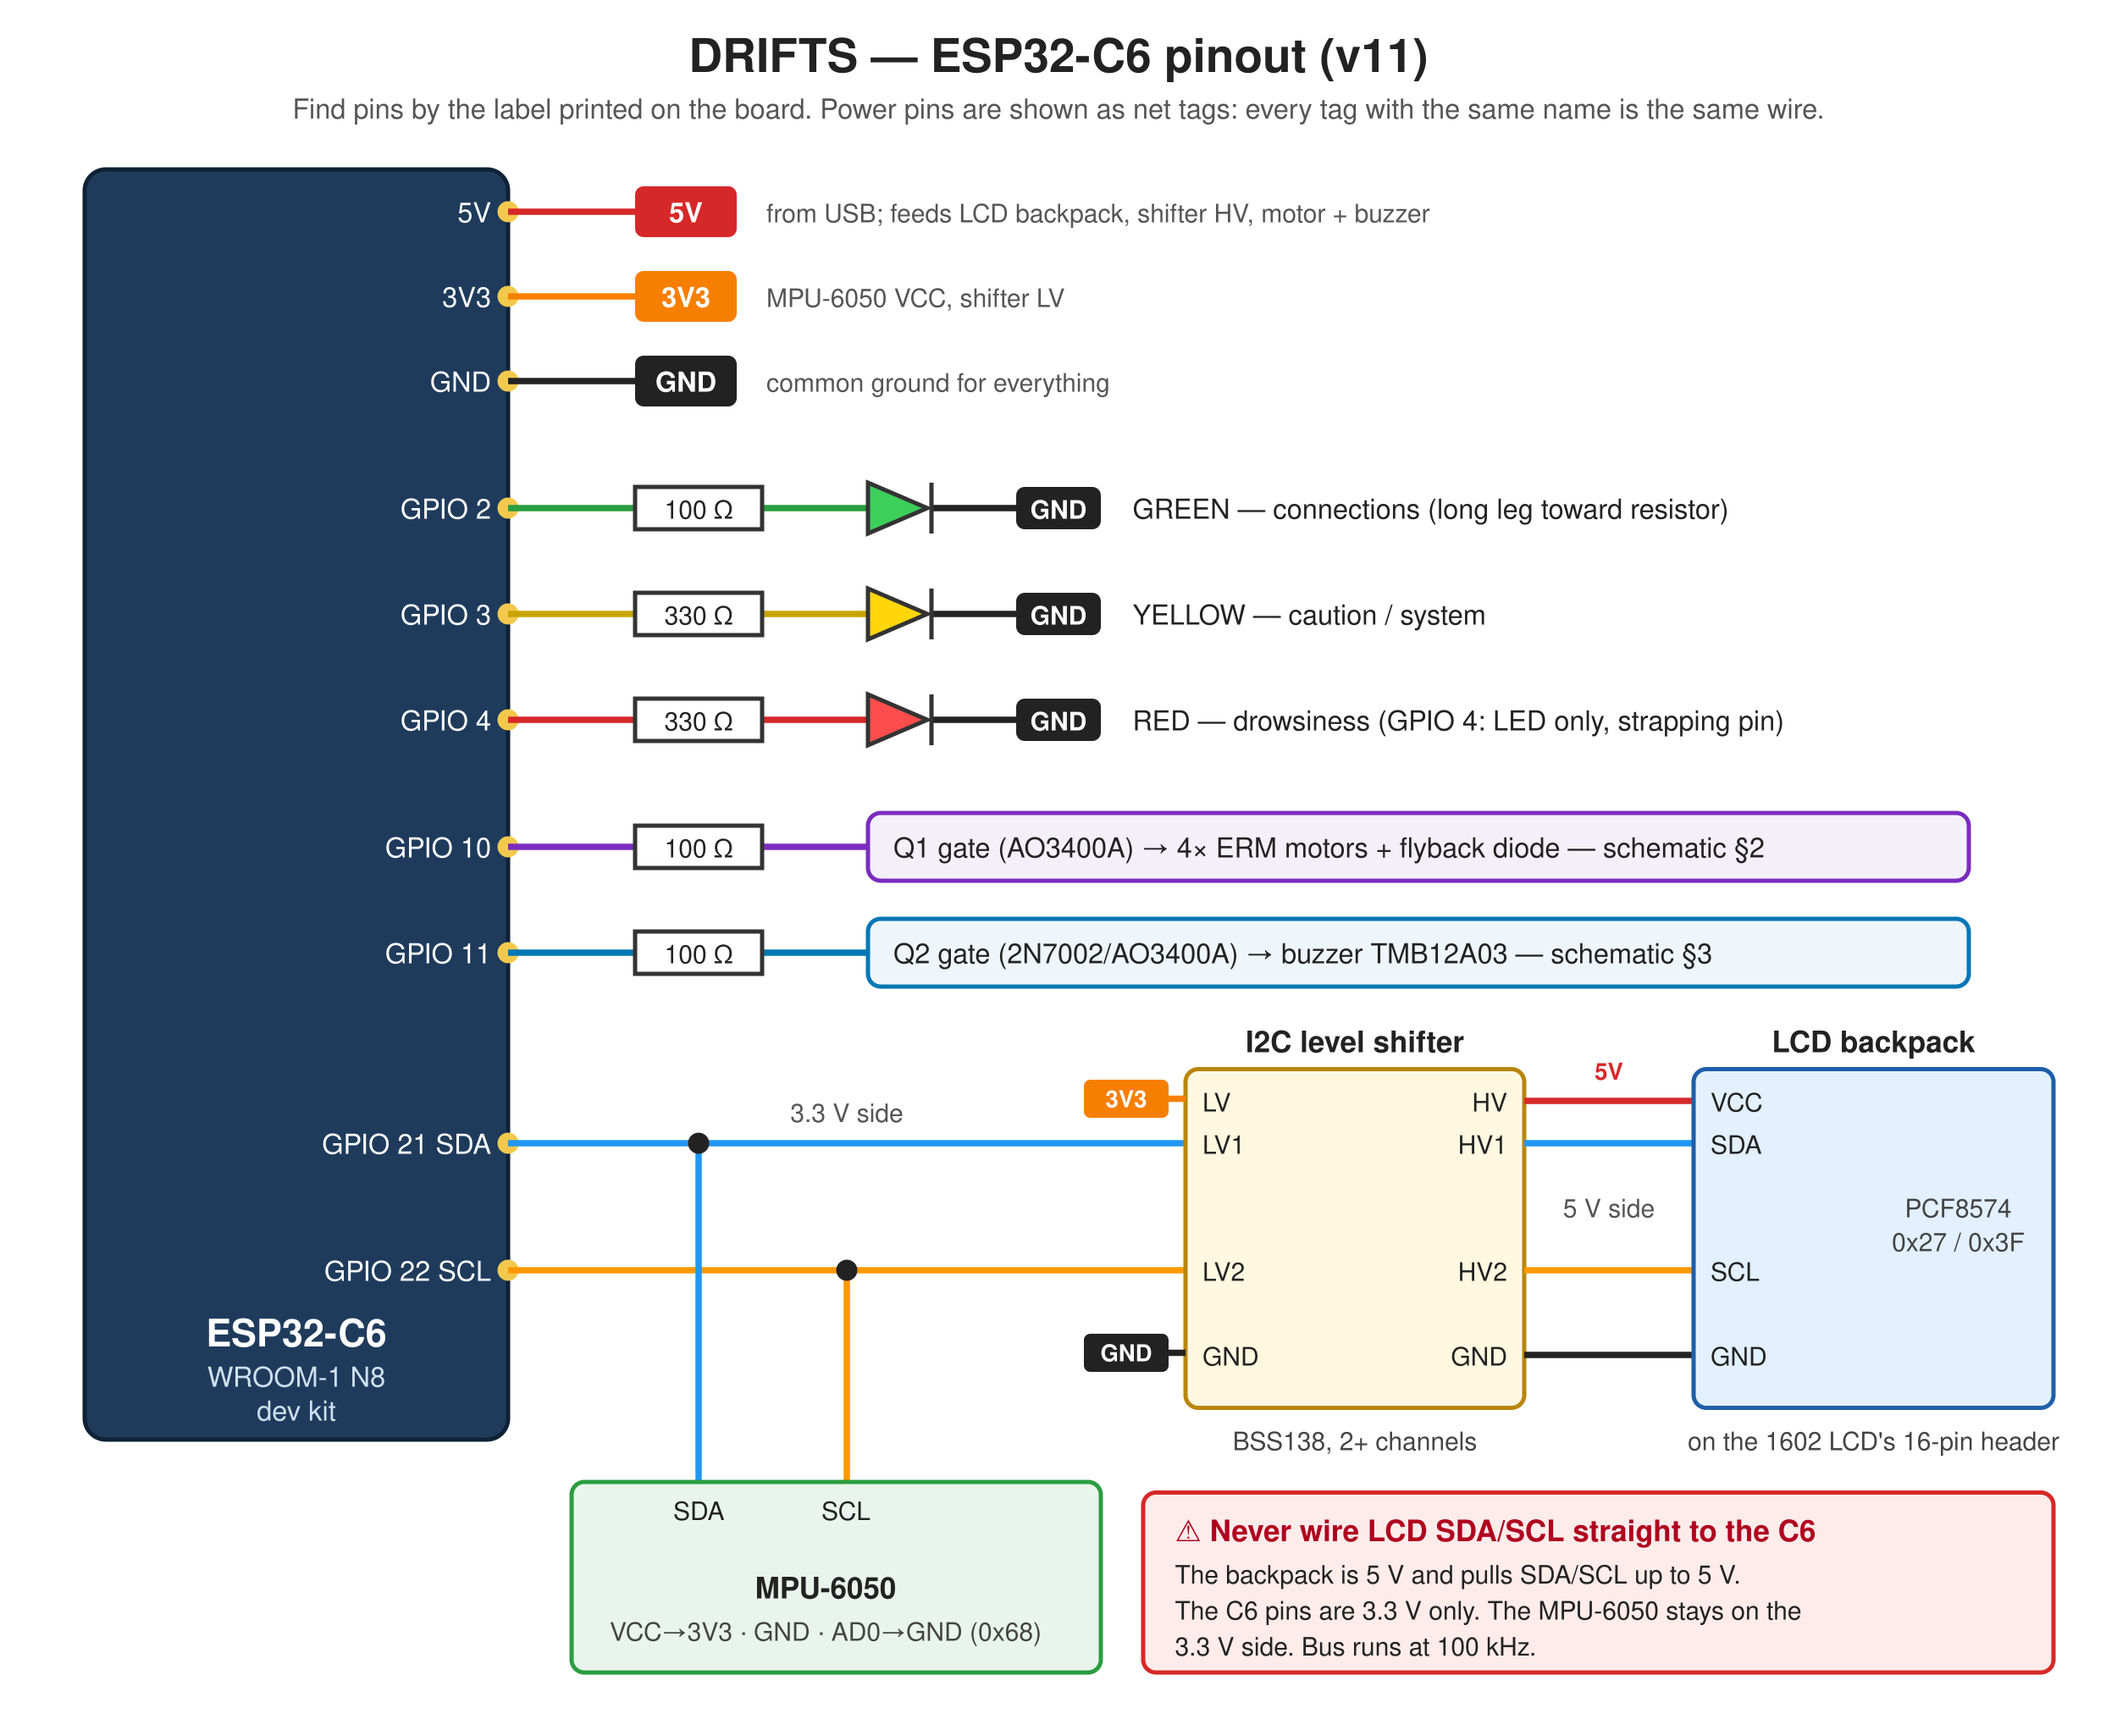
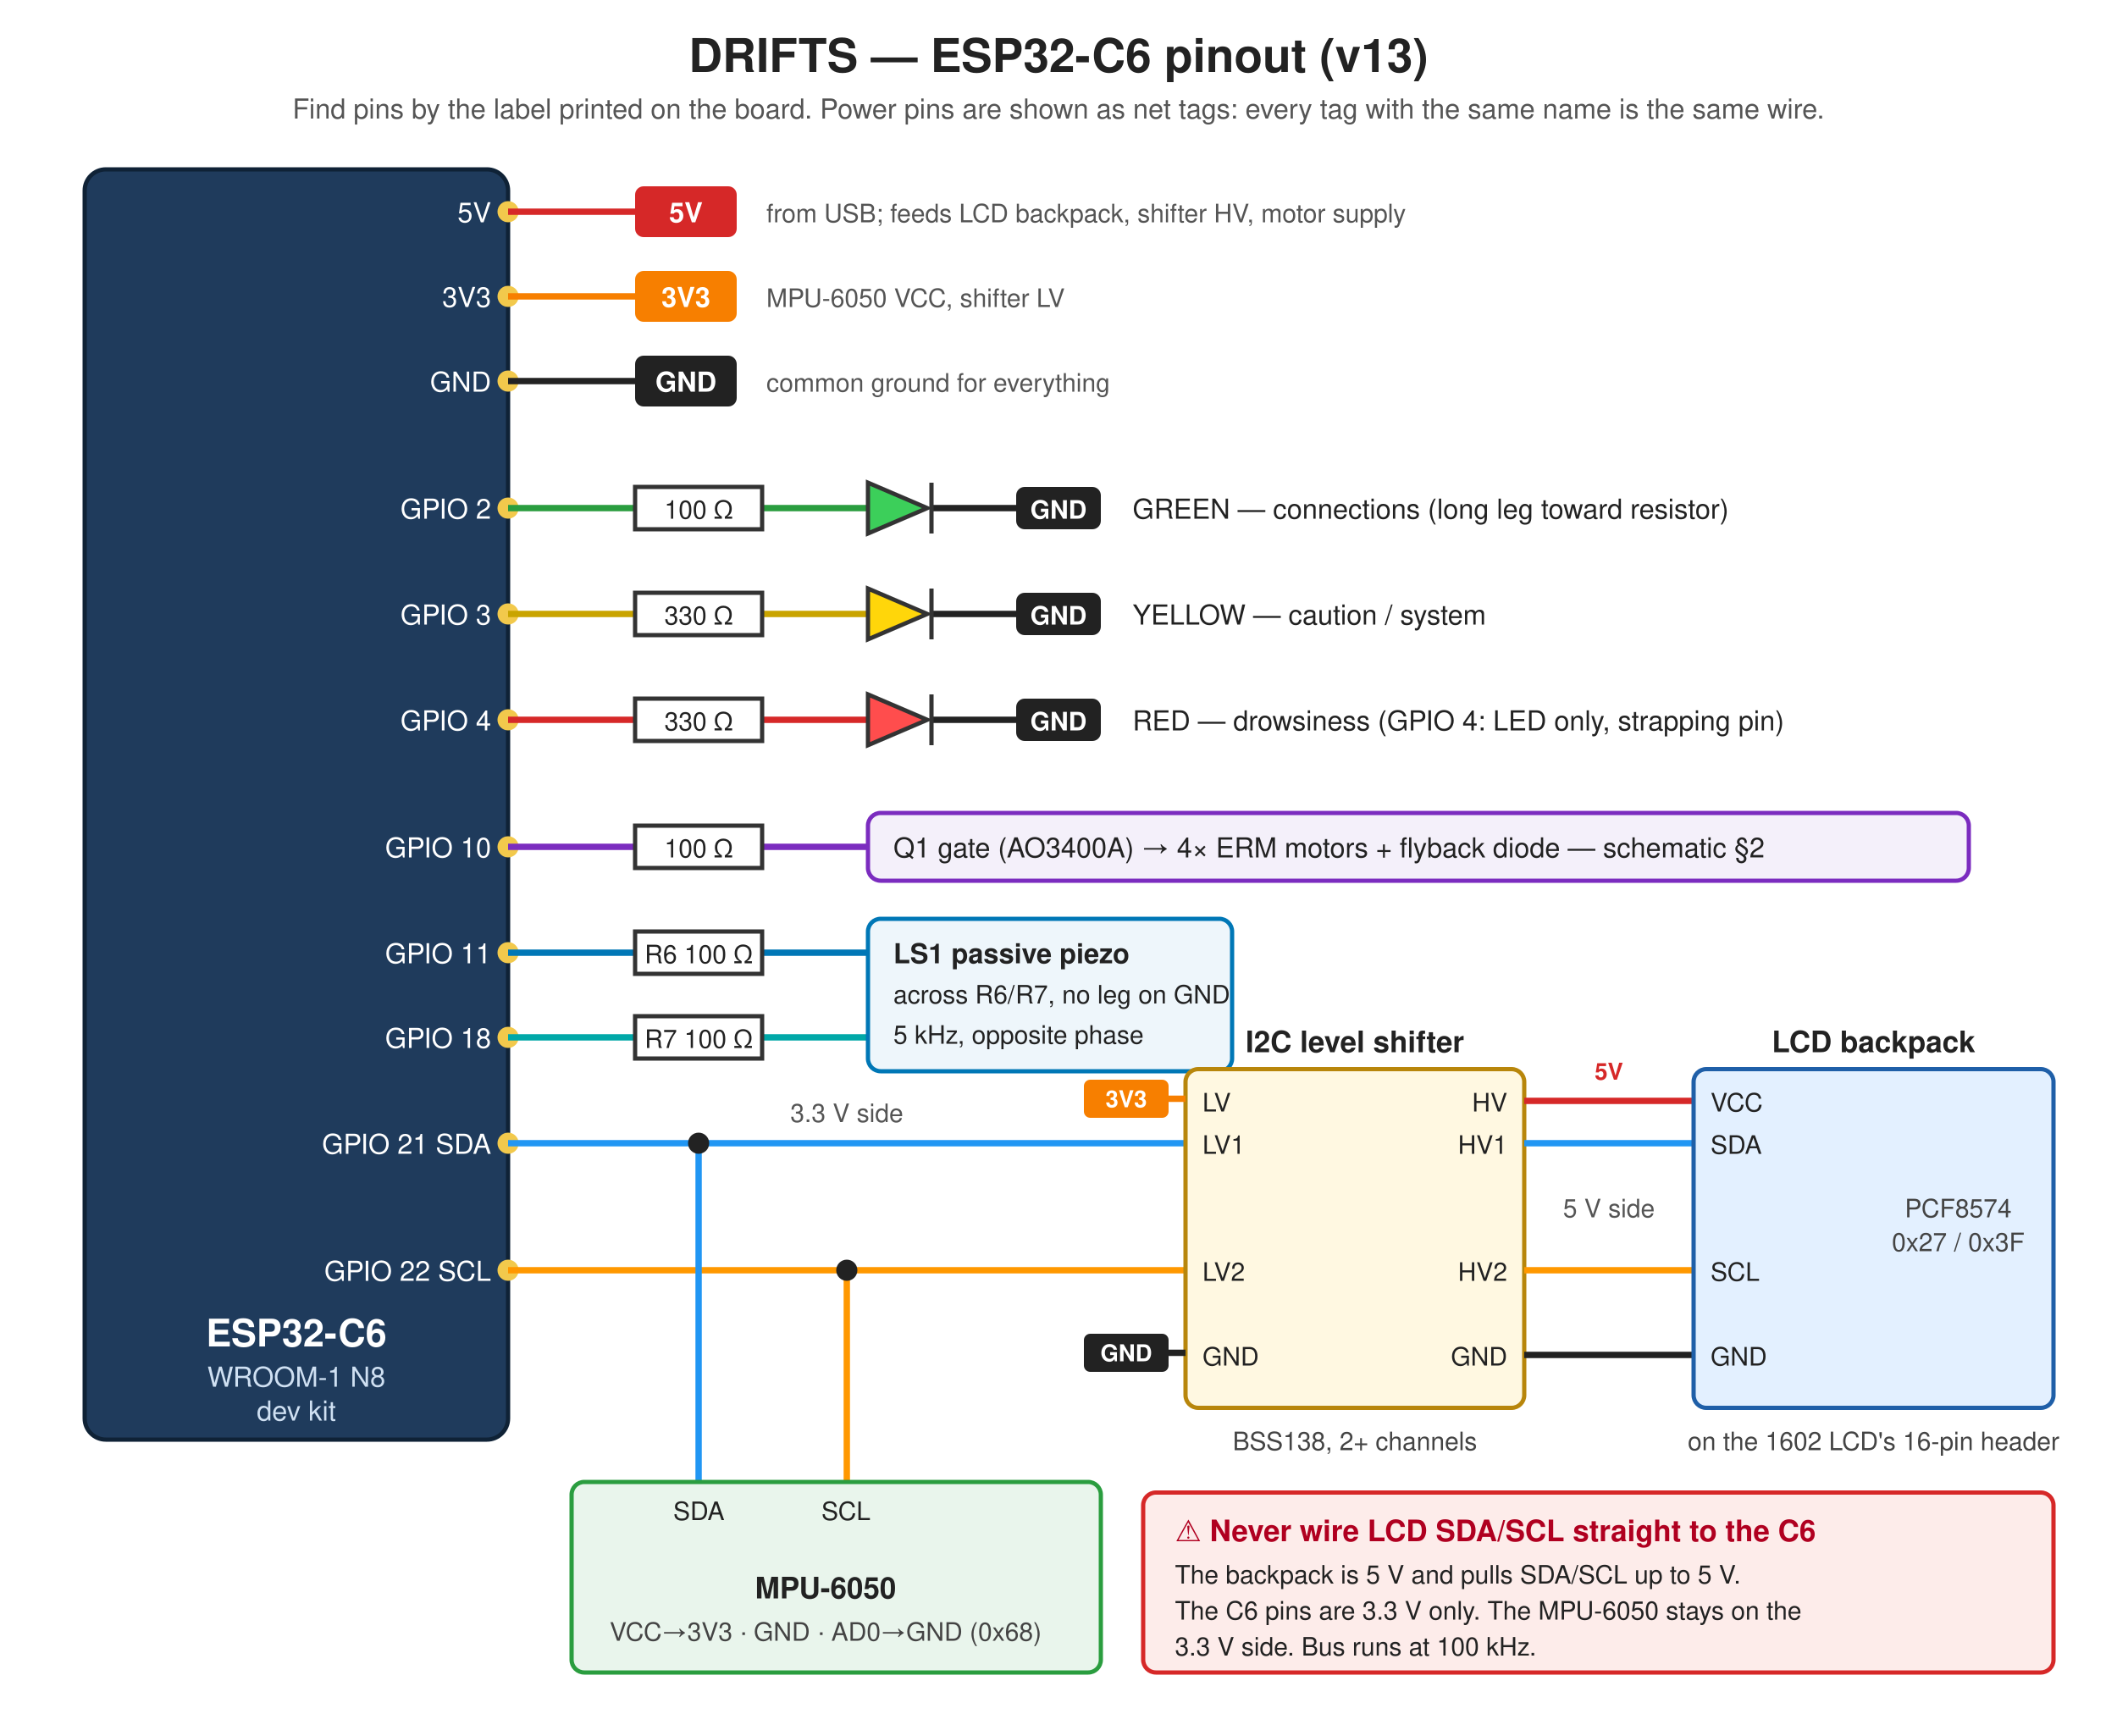
<svg xmlns="http://www.w3.org/2000/svg" viewBox="0 0 1000 820" width="1000" height="820" font-family="Helvetica, Arial, sans-serif" font-size="14">
  <rect width="1000" height="820" fill="#ffffff" />
-   <text x="500" y="34" text-anchor="middle" font-size="22" font-weight="bold" fill="#222">DRIFTS — ESP32-C6 pinout (v11)</text>
+   <text x="500" y="34" text-anchor="middle" font-size="22" font-weight="bold" fill="#222">DRIFTS — ESP32-C6 pinout (v13)</text>
  <text x="500" y="56" text-anchor="middle" font-size="13" fill="#555">Find pins by the label printed on the board. Power pins are shown as net tags: every tag with the same name is the same wire.</text>
  <rect x="40" y="80" width="200" height="600" rx="10" fill="#1f3b5c" stroke="#0f2236" stroke-width="2" />
  <text x="140" y="636" text-anchor="middle" fill="#fff" font-size="18" font-weight="bold">ESP32-C6</text>
  <text x="140" y="655" text-anchor="middle" fill="#cfe0f2" font-size="13">WROOM-1 N8</text>
  <text x="140" y="671" text-anchor="middle" fill="#cfe0f2" font-size="13">dev kit</text>
  <g fill="#fff" font-size="13" text-anchor="end">
    <text x="232" y="105">5V</text>
    <text x="232" y="145">3V3</text>
    <text x="232" y="185">GND</text>
    <text x="232" y="245">GPIO 2</text>
    <text x="232" y="295">GPIO 3</text>
    <text x="232" y="345">GPIO 4</text>
    <text x="232" y="405">GPIO 10</text>
    <text x="232" y="455">GPIO 11</text>
+     <text x="232" y="495">GPIO 18</text>
    <text x="232" y="545">GPIO 21 SDA</text>
    <text x="232" y="605">GPIO 22 SCL</text>
  </g>
  <g fill="#f2c94c">
    <circle cx="240" cy="100" r="5" />
    <circle cx="240" cy="140" r="5" />
    <circle cx="240" cy="180" r="5" />
    <circle cx="240" cy="240" r="5" />
    <circle cx="240" cy="290" r="5" />
    <circle cx="240" cy="340" r="5" />
    <circle cx="240" cy="400" r="5" />
    <circle cx="240" cy="450" r="5" />
+     <circle cx="240" cy="490" r="5" />
    <circle cx="240" cy="540" r="5" />
    <circle cx="240" cy="600" r="5" />
  </g>
  <g stroke-width="3">
    <line x1="240" y1="100" x2="300" y2="100" stroke="#d62828" />
    <line x1="240" y1="140" x2="300" y2="140" stroke="#f77f00" />
    <line x1="240" y1="180" x2="300" y2="180" stroke="#222" />
  </g>
  <g font-size="13" font-weight="bold">
    <rect x="300" y="88" width="48" height="24" rx="4" fill="#d62828" />
    <text x="324" y="105" text-anchor="middle" fill="#fff">5V</text>
    <rect x="300" y="128" width="48" height="24" rx="4" fill="#f77f00" />
    <text x="324" y="145" text-anchor="middle" fill="#fff">3V3</text>
    <rect x="300" y="168" width="48" height="24" rx="4" fill="#222" />
    <text x="324" y="185" text-anchor="middle" fill="#fff">GND</text>
  </g>
-   <text x="362" y="105" fill="#555" font-size="12">from USB; feeds LCD backpack, shifter HV, motor + buzzer</text>
+   <text x="362" y="105" fill="#555" font-size="12">from USB; feeds LCD backpack, shifter HV, motor supply</text>
  <text x="362" y="145" fill="#555" font-size="12">MPU-6050 VCC, shifter LV</text>
  <text x="362" y="185" fill="#555" font-size="12">common ground for everything</text>
  <g stroke-width="3" fill="none">
    <line x1="240" y1="240" x2="300" y2="240" stroke="#2a9d3f" />
    <line x1="360" y1="240" x2="410" y2="240" stroke="#2a9d3f" />
    <line x1="440" y1="240" x2="480" y2="240" stroke="#222" />
    <line x1="240" y1="290" x2="300" y2="290" stroke="#c9a400" />
    <line x1="360" y1="290" x2="410" y2="290" stroke="#c9a400" />
    <line x1="440" y1="290" x2="480" y2="290" stroke="#222" />
    <line x1="240" y1="340" x2="300" y2="340" stroke="#d62828" />
    <line x1="360" y1="340" x2="410" y2="340" stroke="#d62828" />
    <line x1="440" y1="340" x2="480" y2="340" stroke="#222" />
  </g>
  <g fill="#fff" stroke="#333" stroke-width="2">
    <rect x="300" y="230" width="60" height="20" />
    <rect x="300" y="280" width="60" height="20" />
    <rect x="300" y="330" width="60" height="20" />
  </g>
  <g font-size="12" text-anchor="middle" fill="#222">
    <text x="330" y="245">100 Ω</text>
    <text x="330" y="295">330 Ω</text>
    <text x="330" y="345">330 Ω</text>
  </g>
  <g stroke="#333" stroke-width="2">
    <polygon points="410,228 410,252 438,240" fill="#3ccf5a" />
    <line x1="440" y1="228" x2="440" y2="252" />
    <polygon points="410,278 410,302 438,290" fill="#ffd60a" />
    <line x1="440" y1="278" x2="440" y2="302" />
    <polygon points="410,328 410,352 438,340" fill="#ff4d4d" />
    <line x1="440" y1="328" x2="440" y2="352" />
  </g>
  <g font-size="12" font-weight="bold">
    <rect x="480" y="230" width="40" height="20" rx="4" fill="#222" />
    <text x="500" y="245" text-anchor="middle" fill="#fff">GND</text>
    <rect x="480" y="280" width="40" height="20" rx="4" fill="#222" />
    <text x="500" y="295" text-anchor="middle" fill="#fff">GND</text>
    <rect x="480" y="330" width="40" height="20" rx="4" fill="#222" />
    <text x="500" y="345" text-anchor="middle" fill="#fff">GND</text>
  </g>
  <g font-size="13" fill="#222">
    <text x="535" y="245">GREEN — connections (long leg toward resistor)</text>
    <text x="535" y="295">YELLOW — caution / system</text>
    <text x="535" y="345">RED — drowsiness (GPIO 4: LED only, strapping pin)</text>
  </g>
  <g stroke-width="3">
    <line x1="240" y1="400" x2="300" y2="400" stroke="#7b2cbf" />
    <line x1="360" y1="400" x2="410" y2="400" stroke="#7b2cbf" />
    <line x1="240" y1="450" x2="300" y2="450" stroke="#0077b6" />
    <line x1="360" y1="450" x2="410" y2="450" stroke="#0077b6" />
+     <line x1="240" y1="490" x2="300" y2="490" stroke="#00a8a8" />
+     <line x1="360" y1="490" x2="410" y2="490" stroke="#00a8a8" />
  </g>
  <g fill="#fff" stroke="#333" stroke-width="2">
    <rect x="300" y="390" width="60" height="20" />
    <rect x="300" y="440" width="60" height="20" />
+     <rect x="300" y="480" width="60" height="20" />
  </g>
  <g font-size="12" text-anchor="middle" fill="#222">
    <text x="330" y="405">100 Ω</text>
-     <text x="330" y="455">100 Ω</text>
+     <text x="330" y="455">R6 100 Ω</text>
+     <text x="330" y="495">R7 100 Ω</text>
  </g>
  <g fill="#f4f0fa" stroke="#7b2cbf" stroke-width="2">
    <rect x="410" y="384" width="520" height="32" rx="6" />
  </g>
  <g fill="#eef6fb" stroke="#0077b6" stroke-width="2">
-     <rect x="410" y="434" width="520" height="32" rx="6" />
+     <rect x="410" y="434" width="172" height="72" rx="6" />
  </g>
  <g font-size="13" fill="#222">
    <text x="422" y="405">Q1 gate (AO3400A) → 4× ERM motors + flyback diode — schematic §2</text>
-     <text x="422" y="455">Q2 gate (2N7002/AO3400A) → buzzer TMB12A03 — schematic §3</text>
+     <text x="422" y="455" font-weight="bold">LS1 passive piezo</text>
+     <text x="422" y="474" font-size="12">across R6/R7, no leg on GND</text>
+     <text x="422" y="493" font-size="12">5 kHz, opposite phase</text>
  </g>
  <g stroke-width="3">
    <line x1="240" y1="540" x2="560" y2="540" stroke="#2196f3" />
    <line x1="240" y1="600" x2="560" y2="600" stroke="#ff9800" />
    <line x1="330" y1="540" x2="330" y2="700" stroke="#2196f3" />
    <line x1="400" y1="600" x2="400" y2="700" stroke="#ff9800" />
  </g>
  <g fill="#222">
    <circle cx="330" cy="540" r="5" />
    <circle cx="400" cy="600" r="5" />
  </g>
  <text x="400" y="530" font-size="12" fill="#555" text-anchor="middle">3.3 V side</text>
  <rect x="270" y="700" width="250" height="90" rx="6" fill="#e9f5ec" stroke="#2a9d3f" stroke-width="2" />
  <text x="390" y="755" text-anchor="middle" font-weight="bold" fill="#222">MPU-6050</text>
  <g font-size="12" fill="#222">
    <text x="318" y="718">SDA</text>
    <text x="388" y="718">SCL</text>
  </g>
  <text x="390" y="775" text-anchor="middle" font-size="12" fill="#444">VCC→3V3 · GND · AD0→GND (0x68)</text>
  <rect x="560" y="505" width="160" height="160" rx="6" fill="#fff8e1" stroke="#b8860b" stroke-width="2" />
  <text x="640" y="497" text-anchor="middle" font-weight="bold" fill="#222">I2C level shifter</text>
  <text x="640" y="685" text-anchor="middle" font-size="12" fill="#444">BSS138, 2+ channels</text>
  <g font-size="12" fill="#222">
    <text x="568" y="525">LV</text>
    <text x="568" y="545">LV1</text>
    <text x="568" y="605">LV2</text>
    <text x="568" y="645">GND</text>
    <text x="712" y="525" text-anchor="end">HV</text>
    <text x="712" y="545" text-anchor="end">HV1</text>
    <text x="712" y="605" text-anchor="end">HV2</text>
    <text x="712" y="645" text-anchor="end">GND</text>
  </g>
  <g font-size="11" font-weight="bold">
    <rect x="512" y="510" width="40" height="18" rx="3" fill="#f77f00" />
    <text x="532" y="523" text-anchor="middle" fill="#fff">3V3</text>
    <rect x="512" y="630" width="40" height="18" rx="3" fill="#222" />
    <text x="532" y="643" text-anchor="middle" fill="#fff">GND</text>
  </g>
  <g stroke-width="3">
    <line x1="552" y1="519" x2="560" y2="519" stroke="#f77f00" />
    <line x1="552" y1="639" x2="560" y2="639" stroke="#222" />
    <line x1="720" y1="520" x2="800" y2="520" stroke="#d62828" />
    <line x1="720" y1="540" x2="800" y2="540" stroke="#2196f3" />
    <line x1="720" y1="600" x2="800" y2="600" stroke="#ff9800" />
    <line x1="720" y1="640" x2="800" y2="640" stroke="#222" />
  </g>
  <text x="760" y="510" text-anchor="middle" font-size="11" fill="#d62828" font-weight="bold">5V</text>
  <text x="760" y="575" text-anchor="middle" font-size="12" fill="#555">5 V side</text>
  <rect x="800" y="505" width="170" height="160" rx="6" fill="#e3f0ff" stroke="#1f5fa8" stroke-width="2" />
  <text x="885" y="497" text-anchor="middle" font-weight="bold" fill="#222">LCD backpack</text>
  <g font-size="12" fill="#222">
    <text x="808" y="525">VCC</text>
    <text x="808" y="545">SDA</text>
    <text x="808" y="605">SCL</text>
    <text x="808" y="645">GND</text>
  </g>
  <text x="925" y="575" text-anchor="middle" font-size="12" fill="#444">PCF8574</text>
  <text x="925" y="591" text-anchor="middle" font-size="12" fill="#444">0x27 / 0x3F</text>
  <text x="885" y="685" text-anchor="middle" font-size="12" fill="#444">on the 1602 LCD's 16-pin header</text>
  <rect x="540" y="705" width="430" height="85" rx="6" fill="#fdecea" stroke="#d62828" stroke-width="2" />
  <text x="555" y="728" font-weight="bold" fill="#b00020">⚠ Never wire LCD SDA/SCL straight to the C6</text>
  <text x="555" y="748" font-size="12" fill="#222">The backpack is 5 V and pulls SDA/SCL up to 5 V.</text>
  <text x="555" y="765" font-size="12" fill="#222">The C6 pins are 3.3 V only. The MPU-6050 stays on the</text>
  <text x="555" y="782" font-size="12" fill="#222">3.3 V side. Bus runs at 100 kHz.</text>
</svg>
